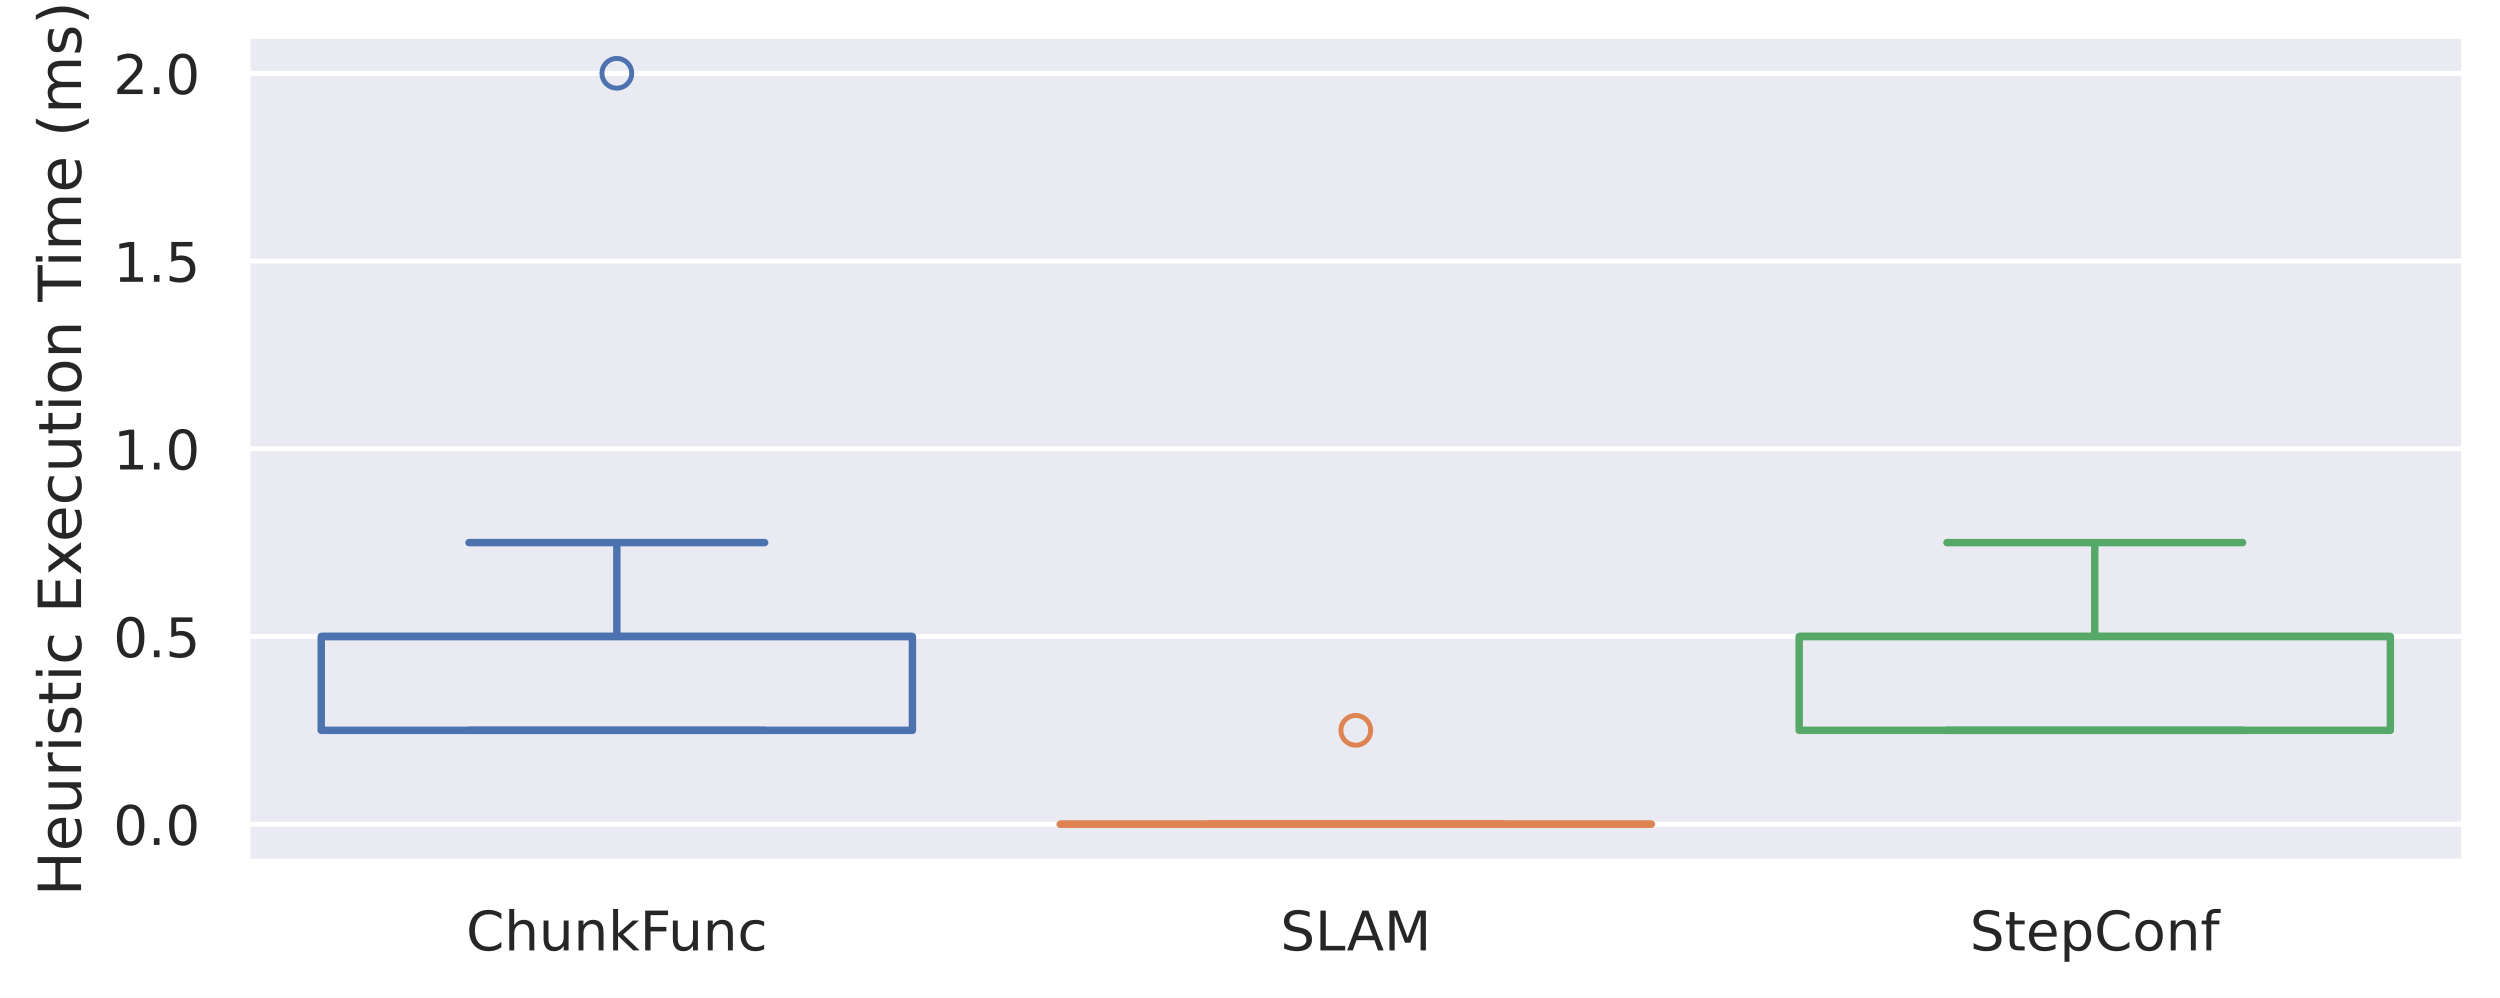
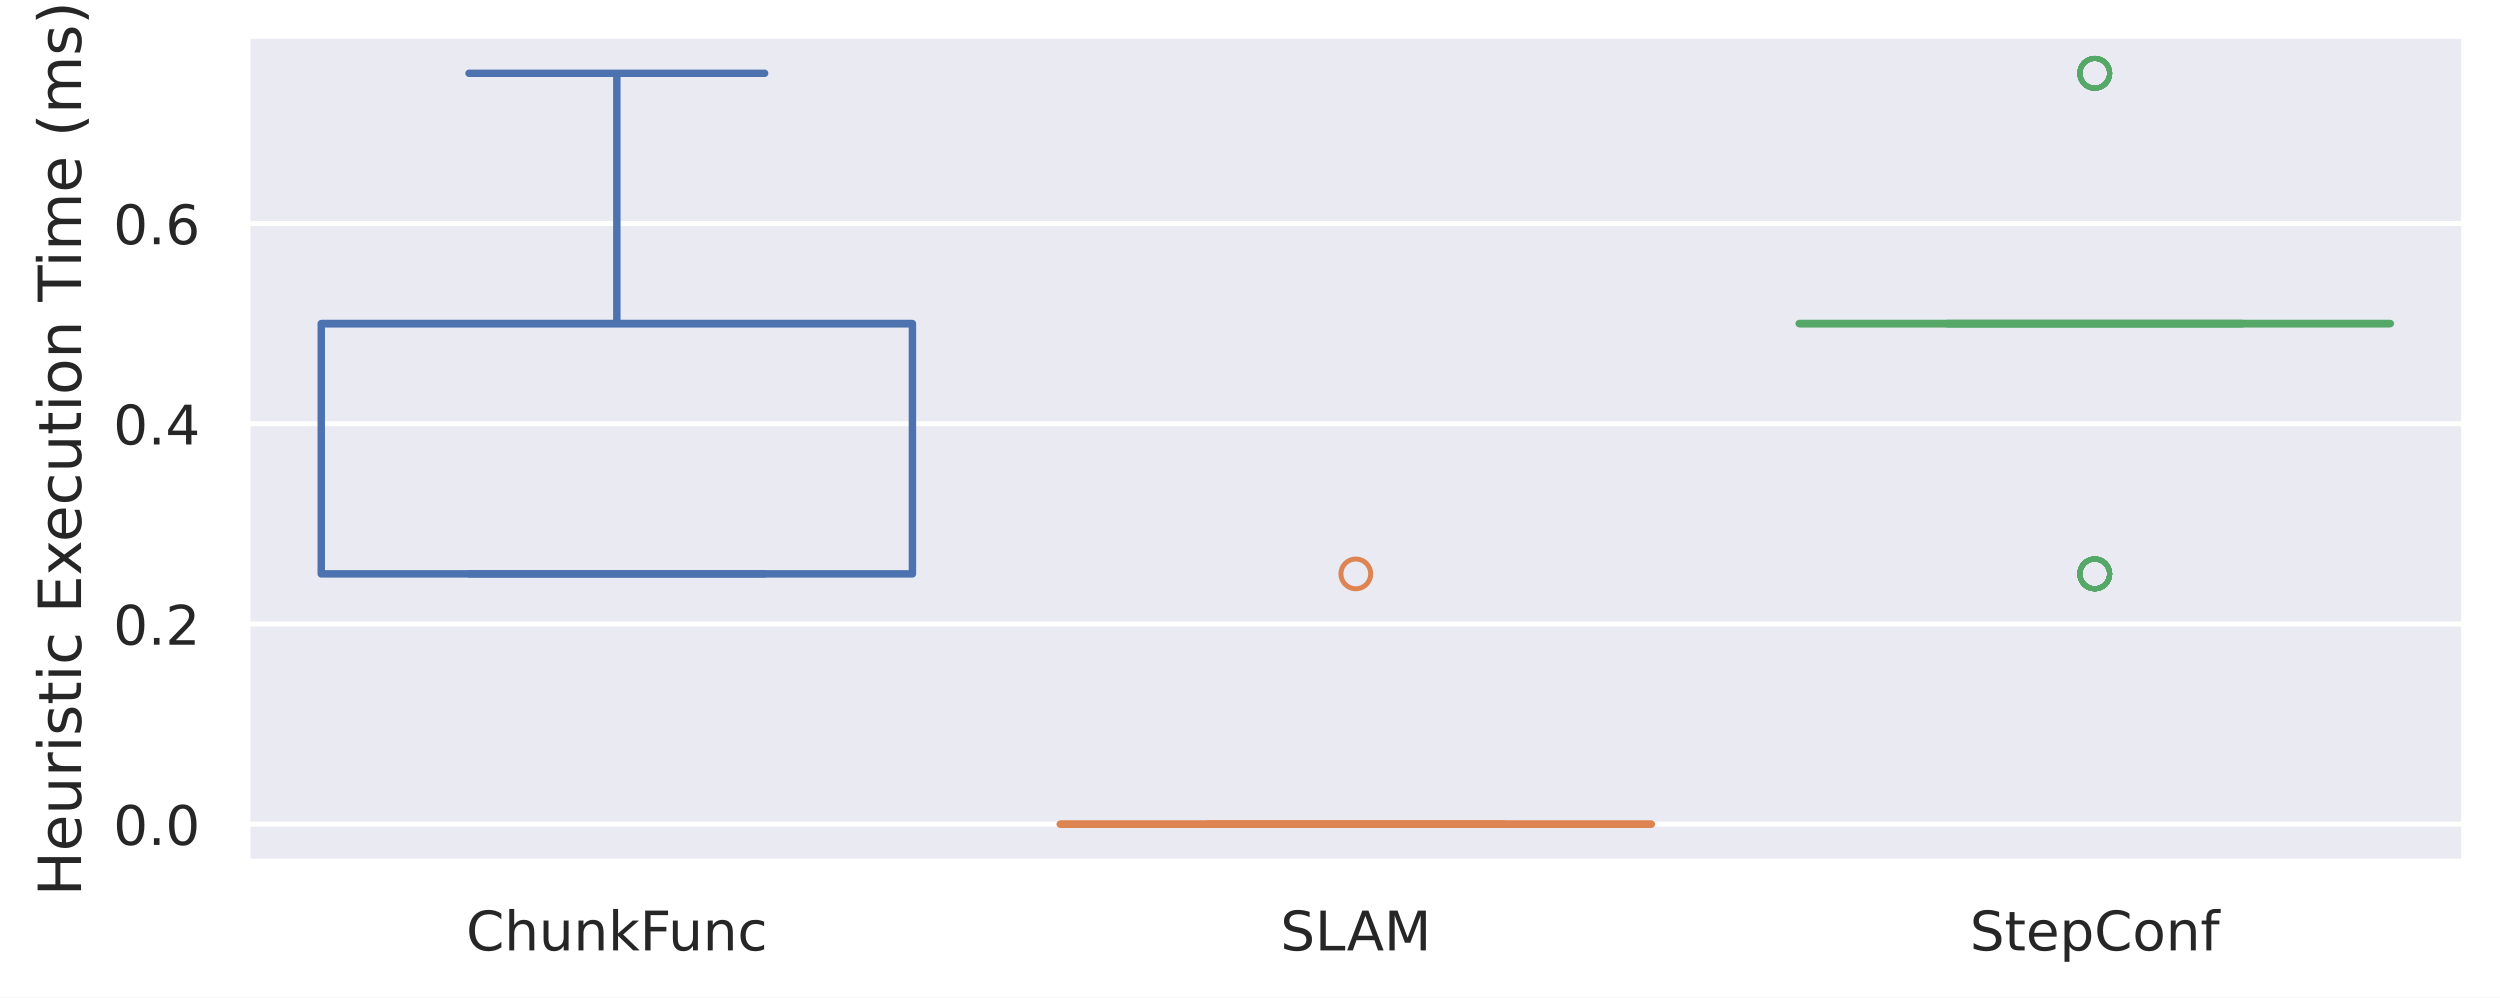
<svg xmlns="http://www.w3.org/2000/svg" xmlns:xlink="http://www.w3.org/1999/xlink" width="503.407pt" height="200.866pt" viewBox="0 0 503.407 200.866" version="1.1">
  <defs>
    <style type="text/css">*{stroke-linejoin: round; stroke-linecap: butt}</style>
  </defs>
  <g id="figure_1">
    <g id="patch_1">
      <path d="M 0 200.866  L 503.407 200.866  L 503.407 0  L 0 0  z " style="fill: #ffffff" />
    </g>
    <g id="axes_1">
      <g id="patch_2">
        <path d="M 49.807 173.52  L 496.207 173.52  L 496.207 7.2  L 49.807 7.2  z " style="fill: #eaeaf2" />
      </g>
      <g id="matplotlib.axis_1">
        <g id="xtick_1">
          <g id="text_1">
            <g style="fill: #262626" transform="translate(93.86867 191.3783) scale(0.11 -0.11)">
              <defs>
                <path id="DejaVuSans-43" d="M 4122 4306  L 4122 3641  Q 3803 3938 3442 4084  Q 3081 4231 2675 4231  Q 1875 4231 1450 3742  Q 1025 3253 1025 2328  Q 1025 1406 1450 917  Q 1875 428 2675 428  Q 3081 428 3442 575  Q 3803 722 4122 1019  L 4122 359  Q 3791 134 3420 21  Q 3050 -91 2638 -91  Q 1578 -91 968 557  Q 359 1206 359 2328  Q 359 3453 968 4101  Q 1578 4750 2638 4750  Q 3056 4750 3426 4639  Q 3797 4528 4122 4306  z " transform="scale(0.015625)" />
                <path id="DejaVuSans-68" d="M 3513 2113  L 3513 0  L 2938 0  L 2938 2094  Q 2938 2591 2744 2837  Q 2550 3084 2163 3084  Q 1697 3084 1428 2787  Q 1159 2491 1159 1978  L 1159 0  L 581 0  L 581 4863  L 1159 4863  L 1159 2956  Q 1366 3272 1645 3428  Q 1925 3584 2291 3584  Q 2894 3584 3203 3211  Q 3513 2838 3513 2113  z " transform="scale(0.015625)" />
                <path id="DejaVuSans-75" d="M 544 1381  L 544 3500  L 1119 3500  L 1119 1403  Q 1119 906 1312 657  Q 1506 409 1894 409  Q 2359 409 2629 706  Q 2900 1003 2900 1516  L 2900 3500  L 3475 3500  L 3475 0  L 2900 0  L 2900 538  Q 2691 219 2414 64  Q 2138 -91 1772 -91  Q 1169 -91 856 284  Q 544 659 544 1381  z M 1991 3584  L 1991 3584  z " transform="scale(0.015625)" />
                <path id="DejaVuSans-6e" d="M 3513 2113  L 3513 0  L 2938 0  L 2938 2094  Q 2938 2591 2744 2837  Q 2550 3084 2163 3084  Q 1697 3084 1428 2787  Q 1159 2491 1159 1978  L 1159 0  L 581 0  L 581 3500  L 1159 3500  L 1159 2956  Q 1366 3272 1645 3428  Q 1925 3584 2291 3584  Q 2894 3584 3203 3211  Q 3513 2838 3513 2113  z " transform="scale(0.015625)" />
                <path id="DejaVuSans-6b" d="M 581 4863  L 1159 4863  L 1159 1991  L 2875 3500  L 3609 3500  L 1753 1863  L 3688 0  L 2938 0  L 1159 1709  L 1159 0  L 581 0  L 581 4863  z " transform="scale(0.015625)" />
                <path id="DejaVuSans-46" d="M 628 4666  L 3309 4666  L 3309 4134  L 1259 4134  L 1259 2759  L 3109 2759  L 3109 2228  L 1259 2228  L 1259 0  L 628 0  L 628 4666  z " transform="scale(0.015625)" />
                <path id="DejaVuSans-63" d="M 3122 3366  L 3122 2828  Q 2878 2963 2633 3030  Q 2388 3097 2138 3097  Q 1578 3097 1268 2742  Q 959 2388 959 1747  Q 959 1106 1268 751  Q 1578 397 2138 397  Q 2388 397 2633 464  Q 2878 531 3122 666  L 3122 134  Q 2881 22 2623 -34  Q 2366 -91 2075 -91  Q 1284 -91 818 406  Q 353 903 353 1747  Q 353 2603 823 3093  Q 1294 3584 2113 3584  Q 2378 3584 2631 3529  Q 2884 3475 3122 3366  z " transform="scale(0.015625)" />
              </defs>
              <use xlink:href="#DejaVuSans-43" />
              <use xlink:href="#DejaVuSans-68" x="69.824" />
              <use xlink:href="#DejaVuSans-75" x="133.203" />
              <use xlink:href="#DejaVuSans-6e" x="196.582" />
              <use xlink:href="#DejaVuSans-6b" x="259.961" />
              <use xlink:href="#DejaVuSans-46" x="317.871" />
              <use xlink:href="#DejaVuSans-75" x="369.891" />
              <use xlink:href="#DejaVuSans-6e" x="433.27" />
              <use xlink:href="#DejaVuSans-63" x="496.648" />
            </g>
          </g>
        </g>
        <g id="xtick_2">
          <g id="text_2">
            <g style="fill: #262626" transform="translate(257.8195 191.3783) scale(0.11 -0.11)">
              <defs>
                <path id="DejaVuSans-53" d="M 3425 4513  L 3425 3897  Q 3066 4069 2747 4153  Q 2428 4238 2131 4238  Q 1616 4238 1336 4038  Q 1056 3838 1056 3469  Q 1056 3159 1242 3001  Q 1428 2844 1947 2747  L 2328 2669  Q 3034 2534 3370 2195  Q 3706 1856 3706 1288  Q 3706 609 3251 259  Q 2797 -91 1919 -91  Q 1588 -91 1214 -16  Q 841 59 441 206  L 441 856  Q 825 641 1194 531  Q 1563 422 1919 422  Q 2459 422 2753 634  Q 3047 847 3047 1241  Q 3047 1584 2836 1778  Q 2625 1972 2144 2069  L 1759 2144  Q 1053 2284 737 2584  Q 422 2884 422 3419  Q 422 4038 858 4394  Q 1294 4750 2059 4750  Q 2388 4750 2728 4690  Q 3069 4631 3425 4513  z " transform="scale(0.015625)" />
                <path id="DejaVuSans-4c" d="M 628 4666  L 1259 4666  L 1259 531  L 3531 531  L 3531 0  L 628 0  L 628 4666  z " transform="scale(0.015625)" />
                <path id="DejaVuSans-41" d="M 2188 4044  L 1331 1722  L 3047 1722  L 2188 4044  z M 1831 4666  L 2547 4666  L 4325 0  L 3669 0  L 3244 1197  L 1141 1197  L 716 0  L 50 0  L 1831 4666  z " transform="scale(0.015625)" />
                <path id="DejaVuSans-4d" d="M 628 4666  L 1569 4666  L 2759 1491  L 3956 4666  L 4897 4666  L 4897 0  L 4281 0  L 4281 4097  L 3078 897  L 2444 897  L 1241 4097  L 1241 0  L 628 0  L 628 4666  z " transform="scale(0.015625)" />
              </defs>
              <use xlink:href="#DejaVuSans-53" />
              <use xlink:href="#DejaVuSans-4c" x="63.477" />
              <use xlink:href="#DejaVuSans-41" x="121.439" />
              <use xlink:href="#DejaVuSans-4d" x="189.848" />
            </g>
          </g>
        </g>
        <g id="xtick_3">
          <g id="text_3">
            <g style="fill: #262626" transform="translate(396.6559 191.3783) scale(0.11 -0.11)">
              <defs>
                <path id="DejaVuSans-74" d="M 1172 4494  L 1172 3500  L 2356 3500  L 2356 3053  L 1172 3053  L 1172 1153  Q 1172 725 1289 603  Q 1406 481 1766 481  L 2356 481  L 2356 0  L 1766 0  Q 1100 0 847 248  Q 594 497 594 1153  L 594 3053  L 172 3053  L 172 3500  L 594 3500  L 594 4494  L 1172 4494  z " transform="scale(0.015625)" />
                <path id="DejaVuSans-65" d="M 3597 1894  L 3597 1613  L 953 1613  Q 991 1019 1311 708  Q 1631 397 2203 397  Q 2534 397 2845 478  Q 3156 559 3463 722  L 3463 178  Q 3153 47 2828 -22  Q 2503 -91 2169 -91  Q 1331 -91 842 396  Q 353 884 353 1716  Q 353 2575 817 3079  Q 1281 3584 2069 3584  Q 2775 3584 3186 3129  Q 3597 2675 3597 1894  z M 3022 2063  Q 3016 2534 2758 2815  Q 2500 3097 2075 3097  Q 1594 3097 1305 2825  Q 1016 2553 972 2059  L 3022 2063  z " transform="scale(0.015625)" />
                <path id="DejaVuSans-70" d="M 1159 525  L 1159 -1331  L 581 -1331  L 581 3500  L 1159 3500  L 1159 2969  Q 1341 3281 1617 3432  Q 1894 3584 2278 3584  Q 2916 3584 3314 3078  Q 3713 2572 3713 1747  Q 3713 922 3314 415  Q 2916 -91 2278 -91  Q 1894 -91 1617 61  Q 1341 213 1159 525  z M 3116 1747  Q 3116 2381 2855 2742  Q 2594 3103 2138 3103  Q 1681 3103 1420 2742  Q 1159 2381 1159 1747  Q 1159 1113 1420 752  Q 1681 391 2138 391  Q 2594 391 2855 752  Q 3116 1113 3116 1747  z " transform="scale(0.015625)" />
                <path id="DejaVuSans-6f" d="M 1959 3097  Q 1497 3097 1228 2736  Q 959 2375 959 1747  Q 959 1119 1226 758  Q 1494 397 1959 397  Q 2419 397 2687 759  Q 2956 1122 2956 1747  Q 2956 2369 2687 2733  Q 2419 3097 1959 3097  z M 1959 3584  Q 2709 3584 3137 3096  Q 3566 2609 3566 1747  Q 3566 888 3137 398  Q 2709 -91 1959 -91  Q 1206 -91 779 398  Q 353 888 353 1747  Q 353 2609 779 3096  Q 1206 3584 1959 3584  z " transform="scale(0.015625)" />
                <path id="DejaVuSans-66" d="M 2375 4863  L 2375 4384  L 1825 4384  Q 1516 4384 1395 4259  Q 1275 4134 1275 3809  L 1275 3500  L 2222 3500  L 2222 3053  L 1275 3053  L 1275 0  L 697 0  L 697 3053  L 147 3053  L 147 3500  L 697 3500  L 697 3744  Q 697 4328 969 4595  Q 1241 4863 1831 4863  L 2375 4863  z " transform="scale(0.015625)" />
              </defs>
              <use xlink:href="#DejaVuSans-53" />
              <use xlink:href="#DejaVuSans-74" x="63.477" />
              <use xlink:href="#DejaVuSans-65" x="102.686" />
              <use xlink:href="#DejaVuSans-70" x="164.209" />
              <use xlink:href="#DejaVuSans-43" x="227.686" />
              <use xlink:href="#DejaVuSans-6f" x="297.51" />
              <use xlink:href="#DejaVuSans-6e" x="358.691" />
              <use xlink:href="#DejaVuSans-66" x="422.07" />
            </g>
          </g>
        </g>
      </g>
      <g id="matplotlib.axis_2">
        <g id="ytick_1">
          <g id="line2d_1">
-             <path d="M 49.807 165.96  L 496.207 165.96  " clip-path="url(#pa9d8145797)" style="fill: none; stroke: #ffffff; stroke-linecap: round" />
+             <path d="M 49.807 165.96  L 496.207 165.96  " clip-path="url(#pe1a88265f0)" style="fill: none; stroke: #ffffff; stroke-linecap: round" />
          </g>
          <g id="text_4">
            <g style="fill: #262626" transform="translate(22.81375 170.1391) scale(0.11 -0.11)">
              <defs>
                <path id="DejaVuSans-30" d="M 2034 4250  Q 1547 4250 1301 3770  Q 1056 3291 1056 2328  Q 1056 1369 1301 889  Q 1547 409 2034 409  Q 2525 409 2770 889  Q 3016 1369 3016 2328  Q 3016 3291 2770 3770  Q 2525 4250 2034 4250  z M 2034 4750  Q 2819 4750 3233 4129  Q 3647 3509 3647 2328  Q 3647 1150 3233 529  Q 2819 -91 2034 -91  Q 1250 -91 836 529  Q 422 1150 422 2328  Q 422 3509 836 4129  Q 1250 4750 2034 4750  z " transform="scale(0.015625)" />
                <path id="DejaVuSans-2e" d="M 684 794  L 1344 794  L 1344 0  L 684 0  L 684 794  z " transform="scale(0.015625)" />
              </defs>
              <use xlink:href="#DejaVuSans-30" />
              <use xlink:href="#DejaVuSans-2e" x="63.623" />
              <use xlink:href="#DejaVuSans-30" x="95.41" />
            </g>
          </g>
        </g>
        <g id="ytick_2">
          <g id="line2d_2">
-             <path d="M 49.807 128.16  L 496.207 128.16  " clip-path="url(#pa9d8145797)" style="fill: none; stroke: #ffffff; stroke-linecap: round" />
+             <path d="M 49.807 125.64  L 496.207 125.64  " clip-path="url(#pe1a88265f0)" style="fill: none; stroke: #ffffff; stroke-linecap: round" />
          </g>
          <g id="text_5">
-             <g style="fill: #262626" transform="translate(22.81375 132.3391) scale(0.11 -0.11)">
-               <defs>
-                 <path id="DejaVuSans-35" d="M 691 4666  L 3169 4666  L 3169 4134  L 1269 4134  L 1269 2991  Q 1406 3038 1543 3061  Q 1681 3084 1819 3084  Q 2600 3084 3056 2656  Q 3513 2228 3513 1497  Q 3513 744 3044 326  Q 2575 -91 1722 -91  Q 1428 -91 1123 -41  Q 819 9 494 109  L 494 744  Q 775 591 1075 516  Q 1375 441 1709 441  Q 2250 441 2565 725  Q 2881 1009 2881 1497  Q 2881 1984 2565 2268  Q 2250 2553 1709 2553  Q 1456 2553 1204 2497  Q 953 2441 691 2322  L 691 4666  z " transform="scale(0.015625)" />
+             <g style="fill: #262626" transform="translate(22.81375 129.8191) scale(0.11 -0.11)">
+               <defs>
+                 <path id="DejaVuSans-32" d="M 1228 531  L 3431 531  L 3431 0  L 469 0  L 469 531  Q 828 903 1448 1529  Q 2069 2156 2228 2338  Q 2531 2678 2651 2914  Q 2772 3150 2772 3378  Q 2772 3750 2511 3984  Q 2250 4219 1831 4219  Q 1534 4219 1204 4116  Q 875 4013 500 3803  L 500 4441  Q 881 4594 1212 4672  Q 1544 4750 1819 4750  Q 2544 4750 2975 4387  Q 3406 4025 3406 3419  Q 3406 3131 3298 2873  Q 3191 2616 2906 2266  Q 2828 2175 2409 1742  Q 1991 1309 1228 531  z " transform="scale(0.015625)" />
              </defs>
              <use xlink:href="#DejaVuSans-30" />
              <use xlink:href="#DejaVuSans-2e" x="63.623" />
-               <use xlink:href="#DejaVuSans-35" x="95.41" />
+               <use xlink:href="#DejaVuSans-32" x="95.41" />
            </g>
          </g>
        </g>
        <g id="ytick_3">
          <g id="line2d_3">
-             <path d="M 49.807 90.36  L 496.207 90.36  " clip-path="url(#pa9d8145797)" style="fill: none; stroke: #ffffff; stroke-linecap: round" />
+             <path d="M 49.807 85.32  L 496.207 85.32  " clip-path="url(#pe1a88265f0)" style="fill: none; stroke: #ffffff; stroke-linecap: round" />
          </g>
          <g id="text_6">
-             <g style="fill: #262626" transform="translate(22.81375 94.53914) scale(0.11 -0.11)">
-               <defs>
-                 <path id="DejaVuSans-31" d="M 794 531  L 1825 531  L 1825 4091  L 703 3866  L 703 4441  L 1819 4666  L 2450 4666  L 2450 531  L 3481 531  L 3481 0  L 794 0  L 794 531  z " transform="scale(0.015625)" />
-               </defs>
-               <use xlink:href="#DejaVuSans-31" />
+             <g style="fill: #262626" transform="translate(22.81375 89.49914) scale(0.11 -0.11)">
+               <defs>
+                 <path id="DejaVuSans-34" d="M 2419 4116  L 825 1625  L 2419 1625  L 2419 4116  z M 2253 4666  L 3047 4666  L 3047 1625  L 3713 1625  L 3713 1100  L 3047 1100  L 3047 0  L 2419 0  L 2419 1100  L 313 1100  L 313 1709  L 2253 4666  z " transform="scale(0.015625)" />
+               </defs>
+               <use xlink:href="#DejaVuSans-30" />
              <use xlink:href="#DejaVuSans-2e" x="63.623" />
-               <use xlink:href="#DejaVuSans-30" x="95.41" />
+               <use xlink:href="#DejaVuSans-34" x="95.41" />
            </g>
          </g>
        </g>
        <g id="ytick_4">
          <g id="line2d_4">
-             <path d="M 49.807 52.56  L 496.207 52.56  " clip-path="url(#pa9d8145797)" style="fill: none; stroke: #ffffff; stroke-linecap: round" />
+             <path d="M 49.807 45  L 496.207 45  " clip-path="url(#pe1a88265f0)" style="fill: none; stroke: #ffffff; stroke-linecap: round" />
          </g>
          <g id="text_7">
-             <g style="fill: #262626" transform="translate(22.81375 56.73914) scale(0.11 -0.11)">
-               <use xlink:href="#DejaVuSans-31" />
+             <g style="fill: #262626" transform="translate(22.81375 49.17914) scale(0.11 -0.11)">
+               <defs>
+                 <path id="DejaVuSans-36" d="M 2113 2584  Q 1688 2584 1439 2293  Q 1191 2003 1191 1497  Q 1191 994 1439 701  Q 1688 409 2113 409  Q 2538 409 2786 701  Q 3034 994 3034 1497  Q 3034 2003 2786 2293  Q 2538 2584 2113 2584  z M 3366 4563  L 3366 3988  Q 3128 4100 2886 4159  Q 2644 4219 2406 4219  Q 1781 4219 1451 3797  Q 1122 3375 1075 2522  Q 1259 2794 1537 2939  Q 1816 3084 2150 3084  Q 2853 3084 3261 2657  Q 3669 2231 3669 1497  Q 3669 778 3244 343  Q 2819 -91 2113 -91  Q 1303 -91 875 529  Q 447 1150 447 2328  Q 447 3434 972 4092  Q 1497 4750 2381 4750  Q 2619 4750 2861 4703  Q 3103 4656 3366 4563  z " transform="scale(0.015625)" />
+               </defs>
+               <use xlink:href="#DejaVuSans-30" />
              <use xlink:href="#DejaVuSans-2e" x="63.623" />
-               <use xlink:href="#DejaVuSans-35" x="95.41" />
-             </g>
-           </g>
-         </g>
-         <g id="ytick_5">
-           <g id="line2d_5">
-             <path d="M 49.807 14.76  L 496.207 14.76  " clip-path="url(#pa9d8145797)" style="fill: none; stroke: #ffffff; stroke-linecap: round" />
-           </g>
-           <g id="text_8">
-             <g style="fill: #262626" transform="translate(22.81375 18.93914) scale(0.11 -0.11)">
-               <defs>
-                 <path id="DejaVuSans-32" d="M 1228 531  L 3431 531  L 3431 0  L 469 0  L 469 531  Q 828 903 1448 1529  Q 2069 2156 2228 2338  Q 2531 2678 2651 2914  Q 2772 3150 2772 3378  Q 2772 3750 2511 3984  Q 2250 4219 1831 4219  Q 1534 4219 1204 4116  Q 875 4013 500 3803  L 500 4441  Q 881 4594 1212 4672  Q 1544 4750 1819 4750  Q 2544 4750 2975 4387  Q 3406 4025 3406 3419  Q 3406 3131 3298 2873  Q 3191 2616 2906 2266  Q 2828 2175 2409 1742  Q 1991 1309 1228 531  z " transform="scale(0.015625)" />
-               </defs>
-               <use xlink:href="#DejaVuSans-32" />
-               <use xlink:href="#DejaVuSans-2e" x="63.623" />
-               <use xlink:href="#DejaVuSans-30" x="95.41" />
-             </g>
-           </g>
-         </g>
-         <g id="text_9">
+               <use xlink:href="#DejaVuSans-36" x="95.41" />
+             </g>
+           </g>
+         </g>
+         <g id="text_8">
          <g style="fill: #262626" transform="translate(16.31812 180.4378) rotate(-90) scale(0.12 -0.12)">
            <defs>
              <path id="DejaVuSans-48" d="M 628 4666  L 1259 4666  L 1259 2753  L 3553 2753  L 3553 4666  L 4184 4666  L 4184 0  L 3553 0  L 3553 2222  L 1259 2222  L 1259 0  L 628 0  L 628 4666  z " transform="scale(0.015625)" />
              <path id="DejaVuSans-72" d="M 2631 2963  Q 2534 3019 2420 3045  Q 2306 3072 2169 3072  Q 1681 3072 1420 2755  Q 1159 2438 1159 1844  L 1159 0  L 581 0  L 581 3500  L 1159 3500  L 1159 2956  Q 1341 3275 1631 3429  Q 1922 3584 2338 3584  Q 2397 3584 2469 3576  Q 2541 3569 2628 3553  L 2631 2963  z " transform="scale(0.015625)" />
              <path id="DejaVuSans-69" d="M 603 3500  L 1178 3500  L 1178 0  L 603 0  L 603 3500  z M 603 4863  L 1178 4863  L 1178 4134  L 603 4134  L 603 4863  z " transform="scale(0.015625)" />
              <path id="DejaVuSans-73" d="M 2834 3397  L 2834 2853  Q 2591 2978 2328 3040  Q 2066 3103 1784 3103  Q 1356 3103 1142 2972  Q 928 2841 928 2578  Q 928 2378 1081 2264  Q 1234 2150 1697 2047  L 1894 2003  Q 2506 1872 2764 1633  Q 3022 1394 3022 966  Q 3022 478 2636 193  Q 2250 -91 1575 -91  Q 1294 -91 989 -36  Q 684 19 347 128  L 347 722  Q 666 556 975 473  Q 1284 391 1588 391  Q 1994 391 2212 530  Q 2431 669 2431 922  Q 2431 1156 2273 1281  Q 2116 1406 1581 1522  L 1381 1569  Q 847 1681 609 1914  Q 372 2147 372 2553  Q 372 3047 722 3315  Q 1072 3584 1716 3584  Q 2034 3584 2315 3537  Q 2597 3491 2834 3397  z " transform="scale(0.015625)" />
              <path id="DejaVuSans-20" transform="scale(0.015625)" />
              <path id="DejaVuSans-45" d="M 628 4666  L 3578 4666  L 3578 4134  L 1259 4134  L 1259 2753  L 3481 2753  L 3481 2222  L 1259 2222  L 1259 531  L 3634 531  L 3634 0  L 628 0  L 628 4666  z " transform="scale(0.015625)" />
              <path id="DejaVuSans-78" d="M 3513 3500  L 2247 1797  L 3578 0  L 2900 0  L 1881 1375  L 863 0  L 184 0  L 1544 1831  L 300 3500  L 978 3500  L 1906 2253  L 2834 3500  L 3513 3500  z " transform="scale(0.015625)" />
              <path id="DejaVuSans-54" d="M -19 4666  L 3928 4666  L 3928 4134  L 2272 4134  L 2272 0  L 1638 0  L 1638 4134  L -19 4134  L -19 4666  z " transform="scale(0.015625)" />
              <path id="DejaVuSans-6d" d="M 3328 2828  Q 3544 3216 3844 3400  Q 4144 3584 4550 3584  Q 5097 3584 5394 3201  Q 5691 2819 5691 2113  L 5691 0  L 5113 0  L 5113 2094  Q 5113 2597 4934 2840  Q 4756 3084 4391 3084  Q 3944 3084 3684 2787  Q 3425 2491 3425 1978  L 3425 0  L 2847 0  L 2847 2094  Q 2847 2600 2669 2842  Q 2491 3084 2119 3084  Q 1678 3084 1418 2786  Q 1159 2488 1159 1978  L 1159 0  L 581 0  L 581 3500  L 1159 3500  L 1159 2956  Q 1356 3278 1631 3431  Q 1906 3584 2284 3584  Q 2666 3584 2933 3390  Q 3200 3197 3328 2828  z " transform="scale(0.015625)" />
              <path id="DejaVuSans-28" d="M 1984 4856  Q 1566 4138 1362 3434  Q 1159 2731 1159 2009  Q 1159 1288 1364 580  Q 1569 -128 1984 -844  L 1484 -844  Q 1016 -109 783 600  Q 550 1309 550 2009  Q 550 2706 781 3412  Q 1013 4119 1484 4856  L 1984 4856  z " transform="scale(0.015625)" />
              <path id="DejaVuSans-29" d="M 513 4856  L 1013 4856  Q 1481 4119 1714 3412  Q 1947 2706 1947 2009  Q 1947 1309 1714 600  Q 1481 -109 1013 -844  L 513 -844  Q 928 -128 1133 580  Q 1338 1288 1338 2009  Q 1338 2731 1133 3434  Q 928 4138 513 4856  z " transform="scale(0.015625)" />
            </defs>
            <use xlink:href="#DejaVuSans-48" />
            <use xlink:href="#DejaVuSans-65" x="75.195" />
            <use xlink:href="#DejaVuSans-75" x="136.719" />
            <use xlink:href="#DejaVuSans-72" x="200.098" />
            <use xlink:href="#DejaVuSans-69" x="241.211" />
            <use xlink:href="#DejaVuSans-73" x="268.994" />
            <use xlink:href="#DejaVuSans-74" x="321.094" />
            <use xlink:href="#DejaVuSans-69" x="360.303" />
            <use xlink:href="#DejaVuSans-63" x="388.086" />
            <use xlink:href="#DejaVuSans-20" x="443.066" />
            <use xlink:href="#DejaVuSans-45" x="474.854" />
            <use xlink:href="#DejaVuSans-78" x="538.037" />
            <use xlink:href="#DejaVuSans-65" x="594.092" />
            <use xlink:href="#DejaVuSans-63" x="655.615" />
            <use xlink:href="#DejaVuSans-75" x="710.596" />
            <use xlink:href="#DejaVuSans-74" x="773.975" />
            <use xlink:href="#DejaVuSans-69" x="813.184" />
            <use xlink:href="#DejaVuSans-6f" x="840.967" />
            <use xlink:href="#DejaVuSans-6e" x="902.148" />
            <use xlink:href="#DejaVuSans-20" x="965.527" />
            <use xlink:href="#DejaVuSans-54" x="997.314" />
            <use xlink:href="#DejaVuSans-69" x="1055.273" />
            <use xlink:href="#DejaVuSans-6d" x="1083.057" />
            <use xlink:href="#DejaVuSans-65" x="1180.469" />
            <use xlink:href="#DejaVuSans-20" x="1241.992" />
            <use xlink:href="#DejaVuSans-28" x="1273.779" />
            <use xlink:href="#DejaVuSans-6d" x="1312.793" />
            <use xlink:href="#DejaVuSans-73" x="1410.205" />
            <use xlink:href="#DejaVuSans-29" x="1462.305" />
          </g>
        </g>
      </g>
+       <g id="line2d_5">
+         <path d="M 64.687 115.56  L 183.727 115.56  L 183.727 65.16  L 64.687 65.16  L 64.687 115.56  " clip-path="url(#pe1a88265f0)" style="fill: none; stroke: #4c72b0; stroke-width: 1.5; stroke-linecap: round" />
+       </g>
      <g id="line2d_6">
-         <path d="M 64.687 147.06  L 183.727 147.06  L 183.727 128.16  L 64.687 128.16  L 64.687 147.06  " clip-path="url(#pa9d8145797)" style="fill: none; stroke: #4c72b0; stroke-width: 1.5; stroke-linecap: round" />
+         <path d="M 124.207 115.56  L 124.207 115.56  " clip-path="url(#pe1a88265f0)" style="fill: none; stroke: #4c72b0; stroke-width: 1.5" />
      </g>
      <g id="line2d_7">
-         <path d="M 124.207 147.06  L 124.207 147.06  " clip-path="url(#pa9d8145797)" style="fill: none; stroke: #4c72b0; stroke-width: 1.5" />
+         <path d="M 124.207 65.16  L 124.207 14.76  " clip-path="url(#pe1a88265f0)" style="fill: none; stroke: #4c72b0; stroke-width: 1.5" />
      </g>
      <g id="line2d_8">
-         <path d="M 124.207 128.16  L 124.207 109.26  " clip-path="url(#pa9d8145797)" style="fill: none; stroke: #4c72b0; stroke-width: 1.5" />
+         <path d="M 94.447 115.56  L 153.967 115.56  " clip-path="url(#pe1a88265f0)" style="fill: none; stroke: #4c72b0; stroke-width: 1.5; stroke-linecap: round" />
      </g>
      <g id="line2d_9">
-         <path d="M 94.447 147.06  L 153.967 147.06  " clip-path="url(#pa9d8145797)" style="fill: none; stroke: #4c72b0; stroke-width: 1.5; stroke-linecap: round" />
-       </g>
-       <g id="line2d_10">
-         <path d="M 94.447 109.26  L 153.967 109.26  " clip-path="url(#pa9d8145797)" style="fill: none; stroke: #4c72b0; stroke-width: 1.5; stroke-linecap: round" />
-       </g>
+         <path d="M 94.447 14.76  L 153.967 14.76  " clip-path="url(#pe1a88265f0)" style="fill: none; stroke: #4c72b0; stroke-width: 1.5; stroke-linecap: round" />
+       </g>
+       <g id="line2d_10" />
      <g id="line2d_11">
+         <path d="M 213.487 165.96  L 332.527 165.96  L 332.527 165.96  L 213.487 165.96  L 213.487 165.96  " clip-path="url(#pe1a88265f0)" style="fill: none; stroke: #dd8452; stroke-width: 1.5; stroke-linecap: round" />
+       </g>
+       <g id="line2d_12">
+         <path d="M 273.007 165.96  L 273.007 165.96  " clip-path="url(#pe1a88265f0)" style="fill: none; stroke: #dd8452; stroke-width: 1.5" />
+       </g>
+       <g id="line2d_13">
+         <path d="M 273.007 165.96  L 273.007 165.96  " clip-path="url(#pe1a88265f0)" style="fill: none; stroke: #dd8452; stroke-width: 1.5" />
+       </g>
+       <g id="line2d_14">
+         <path d="M 243.247 165.96  L 302.767 165.96  " clip-path="url(#pe1a88265f0)" style="fill: none; stroke: #dd8452; stroke-width: 1.5; stroke-linecap: round" />
+       </g>
+       <g id="line2d_15">
+         <path d="M 243.247 165.96  L 302.767 165.96  " clip-path="url(#pe1a88265f0)" style="fill: none; stroke: #dd8452; stroke-width: 1.5; stroke-linecap: round" />
+       </g>
+       <g id="line2d_16">
        <defs>
-           <path id="m825283f1c5" d="M 0 3  C 0.796 3 1.559 2.684 2.121 2.121  C 2.684 1.559 3 0.796 3 0  C 3 -0.796 2.684 -1.559 2.121 -2.121  C 1.559 -2.684 0.796 -3 0 -3  C -0.796 -3 -1.559 -2.684 -2.121 -2.121  C -2.684 -1.559 -3 -0.796 -3 0  C -3 0.796 -2.684 1.559 -2.121 2.121  C -1.559 2.684 -0.796 3 0 3  z " style="stroke: #4c72b0" />
+           <path id="m7a12027173" d="M 0 3  C 0.796 3 1.559 2.684 2.121 2.121  C 2.684 1.559 3 0.796 3 0  C 3 -0.796 2.684 -1.559 2.121 -2.121  C 1.559 -2.684 0.796 -3 0 -3  C -0.796 -3 -1.559 -2.684 -2.121 -2.121  C -2.684 -1.559 -3 -0.796 -3 0  C -3 0.796 -2.684 1.559 -2.121 2.121  C -1.559 2.684 -0.796 3 0 3  z " style="stroke: #dd8452" />
        </defs>
-         <g clip-path="url(#pa9d8145797)">
-           <use xlink:href="#m825283f1c5" x="124.207" y="14.76" style="fill-opacity: 0; stroke: #4c72b0" />
-         </g>
-       </g>
-       <g id="line2d_12">
-         <path d="M 213.487 165.96  L 332.527 165.96  L 332.527 165.96  L 213.487 165.96  L 213.487 165.96  " clip-path="url(#pa9d8145797)" style="fill: none; stroke: #dd8452; stroke-width: 1.5; stroke-linecap: round" />
-       </g>
-       <g id="line2d_13">
-         <path d="M 273.007 165.96  L 273.007 165.96  " clip-path="url(#pa9d8145797)" style="fill: none; stroke: #dd8452; stroke-width: 1.5" />
-       </g>
-       <g id="line2d_14">
-         <path d="M 273.007 165.96  L 273.007 165.96  " clip-path="url(#pa9d8145797)" style="fill: none; stroke: #dd8452; stroke-width: 1.5" />
-       </g>
-       <g id="line2d_15">
-         <path d="M 243.247 165.96  L 302.767 165.96  " clip-path="url(#pa9d8145797)" style="fill: none; stroke: #dd8452; stroke-width: 1.5; stroke-linecap: round" />
-       </g>
-       <g id="line2d_16">
-         <path d="M 243.247 165.96  L 302.767 165.96  " clip-path="url(#pa9d8145797)" style="fill: none; stroke: #dd8452; stroke-width: 1.5; stroke-linecap: round" />
+         <g clip-path="url(#pe1a88265f0)">
+           <use xlink:href="#m7a12027173" x="273.007" y="115.56" style="fill-opacity: 0; stroke: #dd8452" />
+         </g>
      </g>
      <g id="line2d_17">
+         <path d="M 362.287 65.16  L 481.327 65.16  L 481.327 65.16  L 362.287 65.16  L 362.287 65.16  " clip-path="url(#pe1a88265f0)" style="fill: none; stroke: #55a868; stroke-width: 1.5; stroke-linecap: round" />
+       </g>
+       <g id="line2d_18">
+         <path d="M 421.807 65.16  L 421.807 65.16  " clip-path="url(#pe1a88265f0)" style="fill: none; stroke: #55a868; stroke-width: 1.5" />
+       </g>
+       <g id="line2d_19">
+         <path d="M 421.807 65.16  L 421.807 65.16  " clip-path="url(#pe1a88265f0)" style="fill: none; stroke: #55a868; stroke-width: 1.5" />
+       </g>
+       <g id="line2d_20">
+         <path d="M 392.047 65.16  L 451.567 65.16  " clip-path="url(#pe1a88265f0)" style="fill: none; stroke: #55a868; stroke-width: 1.5; stroke-linecap: round" />
+       </g>
+       <g id="line2d_21">
+         <path d="M 392.047 65.16  L 451.567 65.16  " clip-path="url(#pe1a88265f0)" style="fill: none; stroke: #55a868; stroke-width: 1.5; stroke-linecap: round" />
+       </g>
+       <g id="line2d_22">
        <defs>
-           <path id="mafcffb7059" d="M 0 3  C 0.796 3 1.559 2.684 2.121 2.121  C 2.684 1.559 3 0.796 3 0  C 3 -0.796 2.684 -1.559 2.121 -2.121  C 1.559 -2.684 0.796 -3 0 -3  C -0.796 -3 -1.559 -2.684 -2.121 -2.121  C -2.684 -1.559 -3 -0.796 -3 0  C -3 0.796 -2.684 1.559 -2.121 2.121  C -1.559 2.684 -0.796 3 0 3  z " style="stroke: #dd8452" />
+           <path id="m64edd0ddf9" d="M 0 3  C 0.796 3 1.559 2.684 2.121 2.121  C 2.684 1.559 3 0.796 3 0  C 3 -0.796 2.684 -1.559 2.121 -2.121  C 1.559 -2.684 0.796 -3 0 -3  C -0.796 -3 -1.559 -2.684 -2.121 -2.121  C -2.684 -1.559 -3 -0.796 -3 0  C -3 0.796 -2.684 1.559 -2.121 2.121  C -1.559 2.684 -0.796 3 0 3  z " style="stroke: #55a868" />
        </defs>
-         <g clip-path="url(#pa9d8145797)">
-           <use xlink:href="#mafcffb7059" x="273.007" y="147.06" style="fill-opacity: 0; stroke: #dd8452" />
-         </g>
-       </g>
-       <g id="line2d_18">
-         <path d="M 362.287 147.06  L 481.327 147.06  L 481.327 128.16  L 362.287 128.16  L 362.287 147.06  " clip-path="url(#pa9d8145797)" style="fill: none; stroke: #55a868; stroke-width: 1.5; stroke-linecap: round" />
-       </g>
-       <g id="line2d_19">
-         <path d="M 421.807 147.06  L 421.807 147.06  " clip-path="url(#pa9d8145797)" style="fill: none; stroke: #55a868; stroke-width: 1.5" />
-       </g>
-       <g id="line2d_20">
-         <path d="M 421.807 128.16  L 421.807 109.26  " clip-path="url(#pa9d8145797)" style="fill: none; stroke: #55a868; stroke-width: 1.5" />
-       </g>
-       <g id="line2d_21">
-         <path d="M 392.047 147.06  L 451.567 147.06  " clip-path="url(#pa9d8145797)" style="fill: none; stroke: #55a868; stroke-width: 1.5; stroke-linecap: round" />
-       </g>
-       <g id="line2d_22">
-         <path d="M 392.047 109.26  L 451.567 109.26  " clip-path="url(#pa9d8145797)" style="fill: none; stroke: #55a868; stroke-width: 1.5; stroke-linecap: round" />
-       </g>
-       <g id="line2d_23" />
+         <g clip-path="url(#pe1a88265f0)">
+           <use xlink:href="#m64edd0ddf9" x="421.807" y="115.56" style="fill-opacity: 0; stroke: #55a868" />
+           <use xlink:href="#m64edd0ddf9" x="421.807" y="115.56" style="fill-opacity: 0; stroke: #55a868" />
+           <use xlink:href="#m64edd0ddf9" x="421.807" y="115.56" style="fill-opacity: 0; stroke: #55a868" />
+           <use xlink:href="#m64edd0ddf9" x="421.807" y="115.56" style="fill-opacity: 0; stroke: #55a868" />
+           <use xlink:href="#m64edd0ddf9" x="421.807" y="115.56" style="fill-opacity: 0; stroke: #55a868" />
+           <use xlink:href="#m64edd0ddf9" x="421.807" y="115.56" style="fill-opacity: 0; stroke: #55a868" />
+           <use xlink:href="#m64edd0ddf9" x="421.807" y="115.56" style="fill-opacity: 0; stroke: #55a868" />
+           <use xlink:href="#m64edd0ddf9" x="421.807" y="115.56" style="fill-opacity: 0; stroke: #55a868" />
+           <use xlink:href="#m64edd0ddf9" x="421.807" y="115.56" style="fill-opacity: 0; stroke: #55a868" />
+           <use xlink:href="#m64edd0ddf9" x="421.807" y="115.56" style="fill-opacity: 0; stroke: #55a868" />
+           <use xlink:href="#m64edd0ddf9" x="421.807" y="115.56" style="fill-opacity: 0; stroke: #55a868" />
+           <use xlink:href="#m64edd0ddf9" x="421.807" y="115.56" style="fill-opacity: 0; stroke: #55a868" />
+           <use xlink:href="#m64edd0ddf9" x="421.807" y="115.56" style="fill-opacity: 0; stroke: #55a868" />
+           <use xlink:href="#m64edd0ddf9" x="421.807" y="115.56" style="fill-opacity: 0; stroke: #55a868" />
+           <use xlink:href="#m64edd0ddf9" x="421.807" y="115.56" style="fill-opacity: 0; stroke: #55a868" />
+           <use xlink:href="#m64edd0ddf9" x="421.807" y="14.76" style="fill-opacity: 0; stroke: #55a868" />
+           <use xlink:href="#m64edd0ddf9" x="421.807" y="14.76" style="fill-opacity: 0; stroke: #55a868" />
+           <use xlink:href="#m64edd0ddf9" x="421.807" y="14.76" style="fill-opacity: 0; stroke: #55a868" />
+           <use xlink:href="#m64edd0ddf9" x="421.807" y="14.76" style="fill-opacity: 0; stroke: #55a868" />
+           <use xlink:href="#m64edd0ddf9" x="421.807" y="14.76" style="fill-opacity: 0; stroke: #55a868" />
+           <use xlink:href="#m64edd0ddf9" x="421.807" y="14.76" style="fill-opacity: 0; stroke: #55a868" />
+           <use xlink:href="#m64edd0ddf9" x="421.807" y="14.76" style="fill-opacity: 0; stroke: #55a868" />
+           <use xlink:href="#m64edd0ddf9" x="421.807" y="14.76" style="fill-opacity: 0; stroke: #55a868" />
+           <use xlink:href="#m64edd0ddf9" x="421.807" y="14.76" style="fill-opacity: 0; stroke: #55a868" />
+           <use xlink:href="#m64edd0ddf9" x="421.807" y="14.76" style="fill-opacity: 0; stroke: #55a868" />
+           <use xlink:href="#m64edd0ddf9" x="421.807" y="14.76" style="fill-opacity: 0; stroke: #55a868" />
+         </g>
+       </g>
+       <g id="line2d_23">
+         <path d="M 64.687 65.16  L 183.727 65.16  " clip-path="url(#pe1a88265f0)" style="fill: none; stroke: #4c72b0; stroke-width: 1.5" />
+       </g>
      <g id="line2d_24">
-         <path d="M 64.687 128.16  L 183.727 128.16  " clip-path="url(#pa9d8145797)" style="fill: none; stroke: #4c72b0; stroke-width: 1.5" />
+         <path d="M 213.487 165.96  L 332.527 165.96  " clip-path="url(#pe1a88265f0)" style="fill: none; stroke: #dd8452; stroke-width: 1.5" />
      </g>
      <g id="line2d_25">
-         <path d="M 213.487 165.96  L 332.527 165.96  " clip-path="url(#pa9d8145797)" style="fill: none; stroke: #dd8452; stroke-width: 1.5" />
-       </g>
-       <g id="line2d_26">
-         <path d="M 362.287 128.16  L 481.327 128.16  " clip-path="url(#pa9d8145797)" style="fill: none; stroke: #55a868; stroke-width: 1.5" />
+         <path d="M 362.287 65.16  L 481.327 65.16  " clip-path="url(#pe1a88265f0)" style="fill: none; stroke: #55a868; stroke-width: 1.5" />
      </g>
      <g id="patch_3">
        <path d="M 49.807 173.52  L 49.807 7.2  " style="fill: none; stroke: #ffffff; stroke-width: 1.25; stroke-linejoin: miter; stroke-linecap: square" />
      </g>
      <g id="patch_4">
        <path d="M 496.207 173.52  L 496.207 7.2  " style="fill: none; stroke: #ffffff; stroke-width: 1.25; stroke-linejoin: miter; stroke-linecap: square" />
      </g>
      <g id="patch_5">
        <path d="M 49.807 173.52  L 496.207 173.52  " style="fill: none; stroke: #ffffff; stroke-width: 1.25; stroke-linejoin: miter; stroke-linecap: square" />
      </g>
      <g id="patch_6">
        <path d="M 49.807 7.2  L 496.207 7.2  " style="fill: none; stroke: #ffffff; stroke-width: 1.25; stroke-linejoin: miter; stroke-linecap: square" />
      </g>
    </g>
  </g>
  <defs>
-     <clipPath id="pa9d8145797">
+     <clipPath id="pe1a88265f0">
      <rect x="49.807" y="7.2" width="446.4" height="166.32" />
    </clipPath>
  </defs>
</svg>
